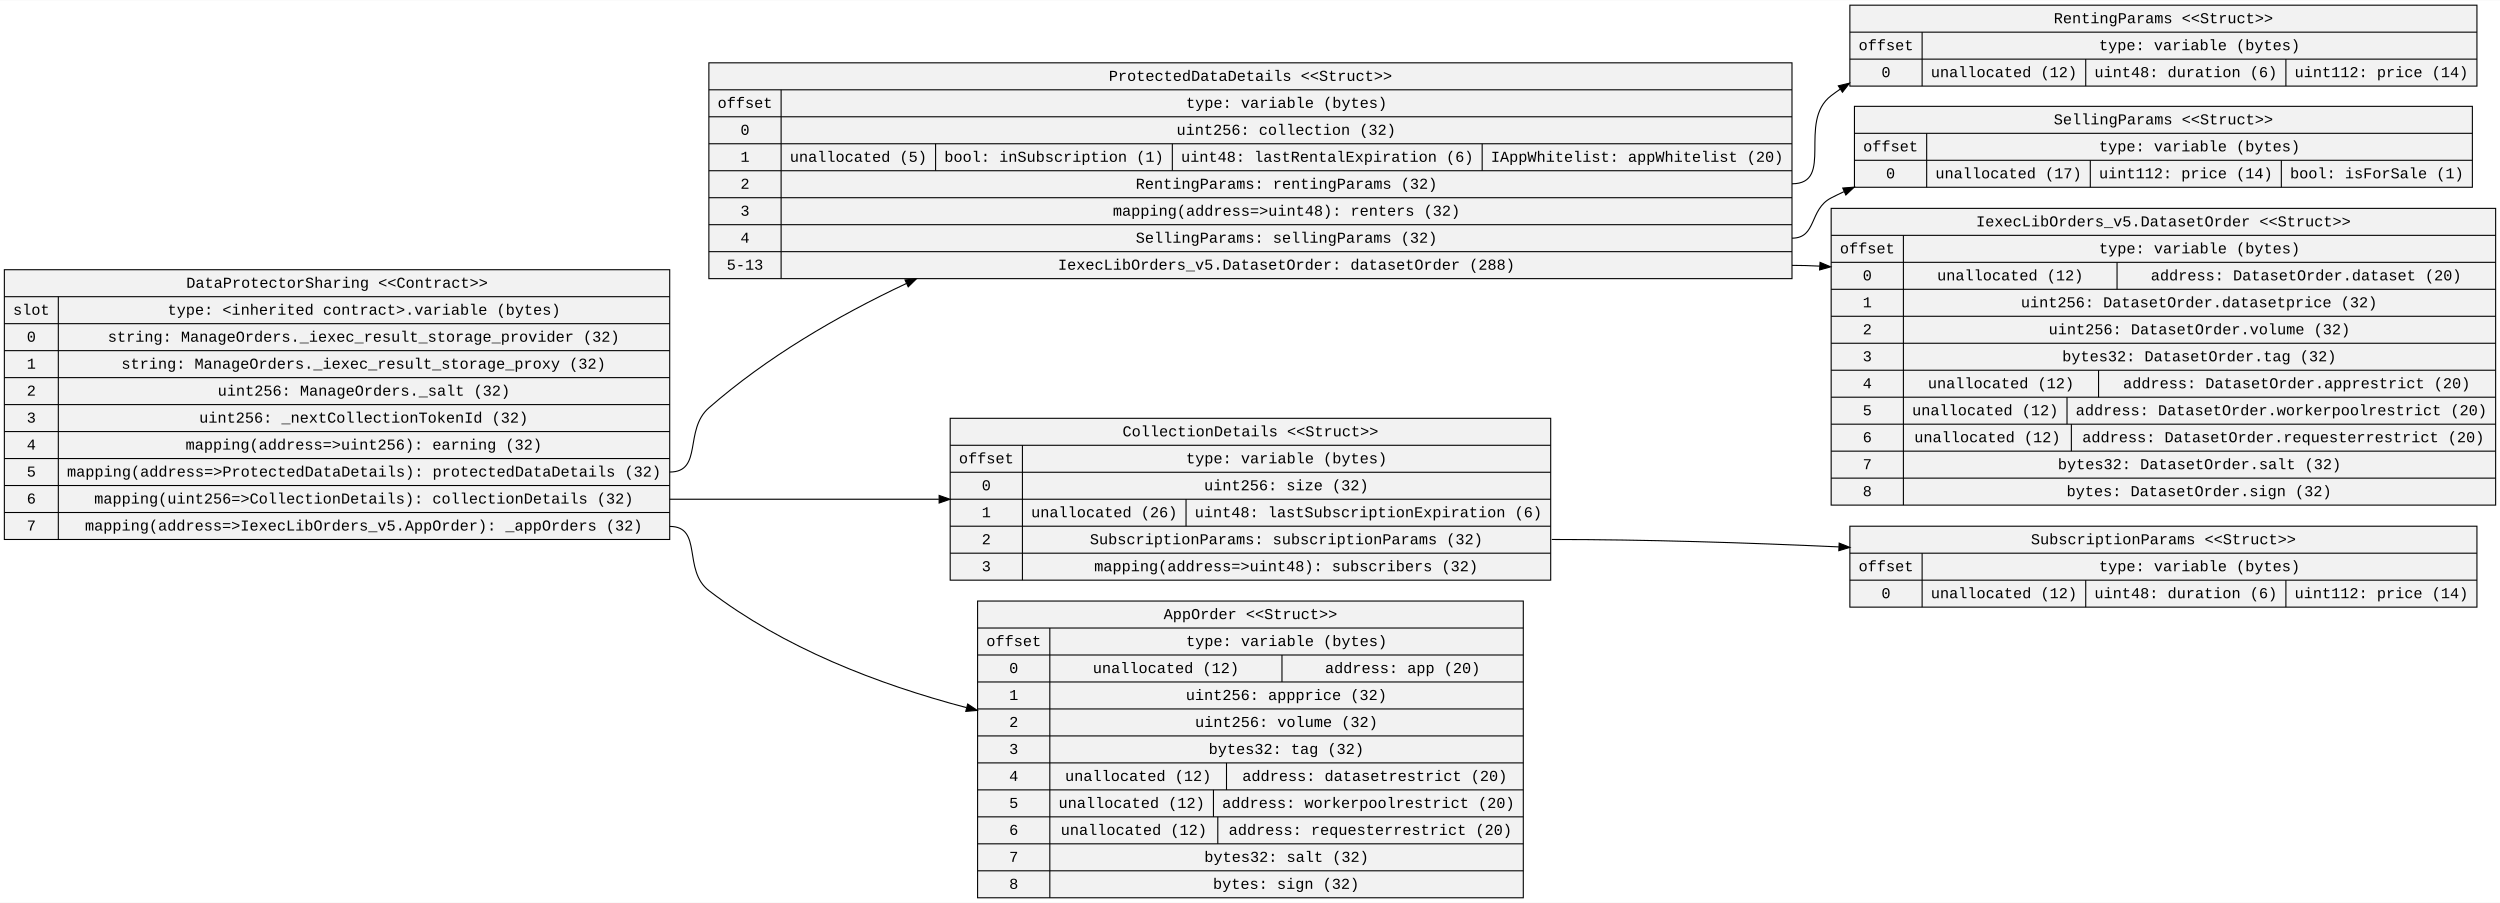
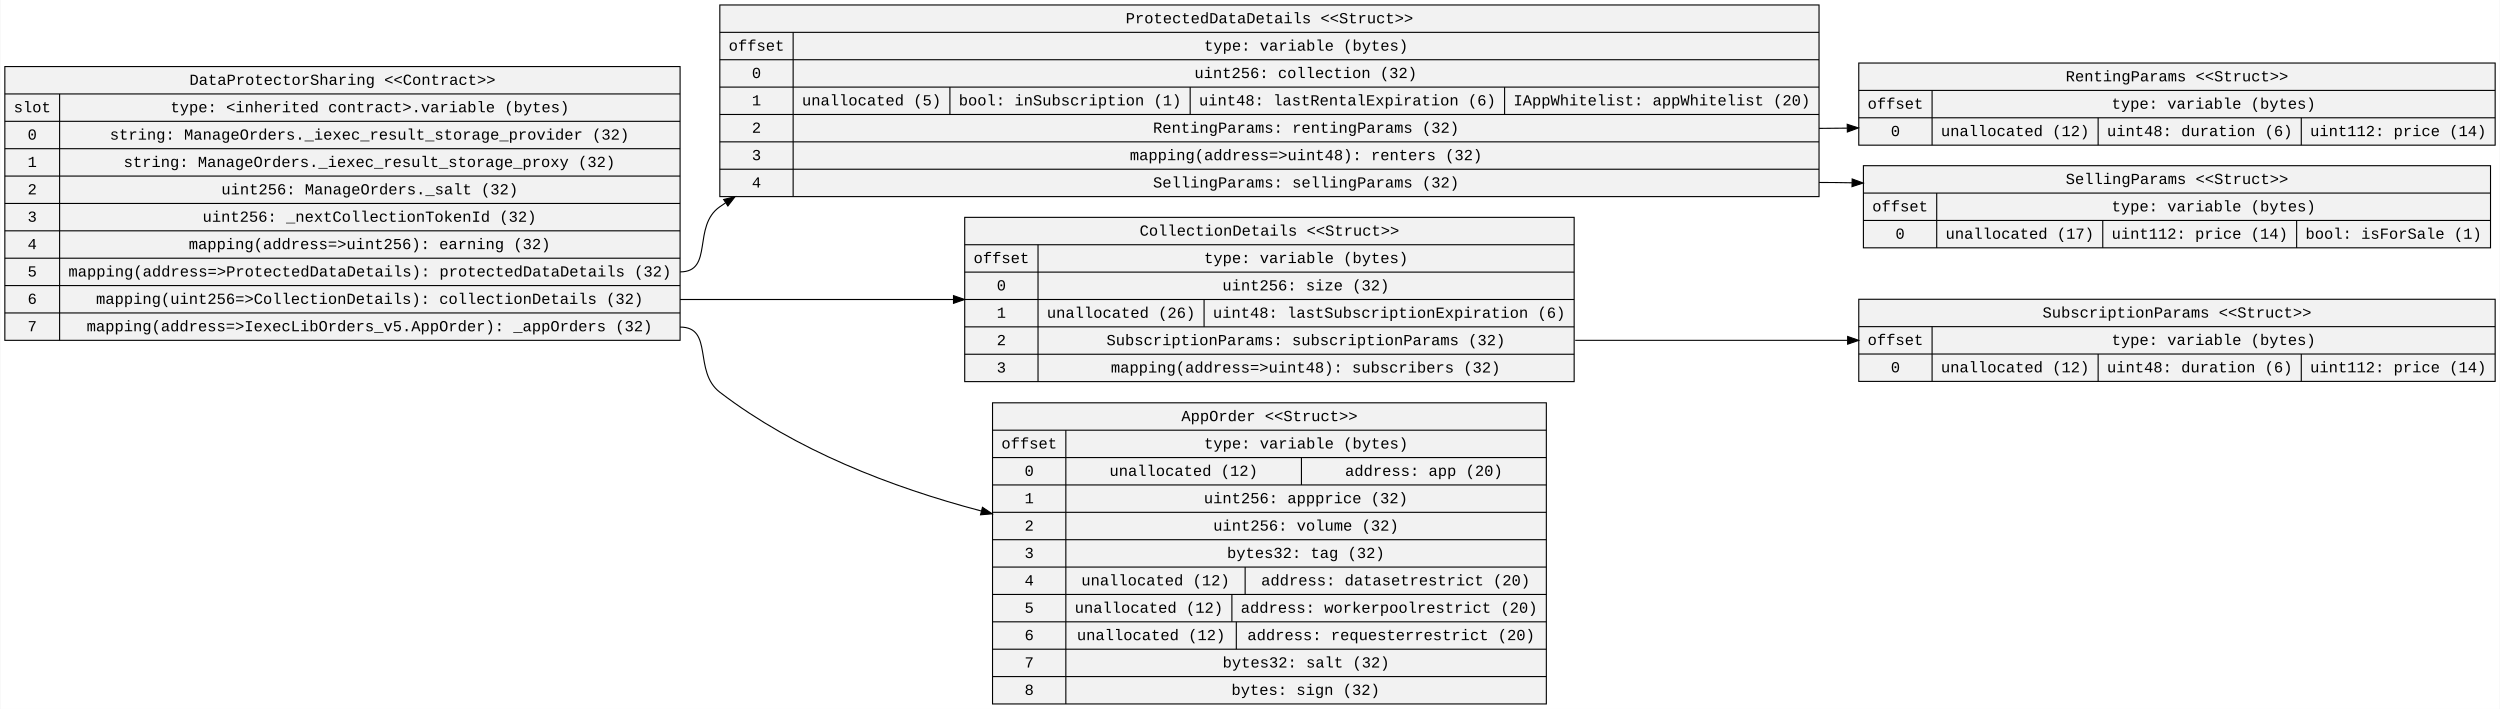
- <svg xmlns="http://www.w3.org/2000/svg" width="2298pt" height="830pt" viewBox="0.00 0.00 2298.33 829.60">
-   <g id="graph0" class="graph" transform="scale(1 1) rotate(0) translate(4 825.6)">
-     <polygon fill="white" stroke="transparent" points="-4,4 -4,-825.6 2294.33,-825.6 2294.33,4 -4,4" />
+ <svg xmlns="http://www.w3.org/2000/svg" width="2264pt" height="642pt" viewBox="0.00 0.00 2263.93 642.20">
+   <g id="graph0" class="graph" transform="scale(1 1) rotate(0) translate(4 638.2)">
+     <polygon fill="white" stroke="transparent" points="-4,4 -4,-638.2 2259.93,-638.2 2259.93,4 -4,4" />
    <g id="node1" class="node">
      <polygon fill="#f2f2f2" stroke="black" points="0,-329.9 0,-577.9 611.69,-577.9 611.69,-329.9 0,-329.9" />
      <text text-anchor="middle" x="305.85" y="-561.3" font-family="Courier New" font-size="14.00">DataProtectorSharing &lt;&lt;Contract&gt;&gt;</text>
      <polyline fill="none" stroke="black" points="0,-553.1 611.69,-553.1 " />
      <text text-anchor="middle" x="24.8" y="-536.5" font-family="Courier New" font-size="14.00">slot</text>
      <polyline fill="none" stroke="black" points="0,-528.3 49.61,-528.3 " />
      <text text-anchor="middle" x="24.8" y="-511.7" font-family="Courier New" font-size="14.00">0</text>
      <polyline fill="none" stroke="black" points="0,-503.5 49.61,-503.5 " />
      <text text-anchor="middle" x="24.8" y="-486.9" font-family="Courier New" font-size="14.00">1</text>
      <polyline fill="none" stroke="black" points="0,-478.7 49.61,-478.7 " />
      <text text-anchor="middle" x="24.8" y="-462.1" font-family="Courier New" font-size="14.00">2</text>
      <polyline fill="none" stroke="black" points="0,-453.9 49.61,-453.9 " />
      <text text-anchor="middle" x="24.8" y="-437.3" font-family="Courier New" font-size="14.00">3</text>
      <polyline fill="none" stroke="black" points="0,-429.1 49.61,-429.1 " />
      <text text-anchor="middle" x="24.8" y="-412.5" font-family="Courier New" font-size="14.00">4</text>
      <polyline fill="none" stroke="black" points="0,-404.3 49.61,-404.3 " />
      <text text-anchor="middle" x="24.8" y="-387.7" font-family="Courier New" font-size="14.00">5</text>
      <polyline fill="none" stroke="black" points="0,-379.5 49.61,-379.5 " />
      <text text-anchor="middle" x="24.8" y="-362.9" font-family="Courier New" font-size="14.00">6</text>
      <polyline fill="none" stroke="black" points="0,-354.7 49.61,-354.7 " />
      <text text-anchor="middle" x="24.8" y="-338.1" font-family="Courier New" font-size="14.00">7</text>
      <polyline fill="none" stroke="black" points="49.61,-329.9 49.61,-553.1 " />
      <text text-anchor="middle" x="330.65" y="-536.5" font-family="Courier New" font-size="14.00">type: &lt;inherited contract&gt;.variable (bytes)</text>
      <polyline fill="none" stroke="black" points="49.61,-528.3 611.69,-528.3 " />
      <text text-anchor="middle" x="330.34" y="-511.7" font-family="Courier New" font-size="14.00">string: ManageOrders._iexec_result_storage_provider (32)</text>
      <polyline fill="none" stroke="black" points="49.61,-503.5 611.69,-503.5 " />
      <text text-anchor="middle" x="330.24" y="-486.9" font-family="Courier New" font-size="14.00">string: ManageOrders._iexec_result_storage_proxy (32)</text>
      <polyline fill="none" stroke="black" points="49.61,-478.7 611.69,-478.7 " />
      <text text-anchor="middle" x="330.53" y="-462.1" font-family="Courier New" font-size="14.00">uint256: ManageOrders._salt (32)</text>
      <polyline fill="none" stroke="black" points="49.61,-453.9 611.69,-453.9 " />
      <text text-anchor="middle" x="330.33" y="-437.3" font-family="Courier New" font-size="14.00">uint256: _nextCollectionTokenId (32)</text>
      <polyline fill="none" stroke="black" points="49.61,-429.1 611.69,-429.1 " />
      <text text-anchor="middle" x="330.43" y="-412.5" font-family="Courier New" font-size="14.00">mapping(address=&gt;uint256): earning (32)</text>
      <polyline fill="none" stroke="black" points="49.61,-404.3 611.69,-404.3 " />
      <text text-anchor="middle" x="330.65" y="-387.7" font-family="Courier New" font-size="14.00">mapping(address=&gt;ProtectedDataDetails): protectedDataDetails (32)</text>
      <polyline fill="none" stroke="black" points="49.61,-379.5 611.69,-379.5 " />
      <text text-anchor="middle" x="330.45" y="-362.9" font-family="Courier New" font-size="14.00">mapping(uint256=&gt;CollectionDetails): collectionDetails (32)</text>
      <polyline fill="none" stroke="black" points="49.61,-354.7 611.69,-354.7 " />
      <text text-anchor="middle" x="330.35" y="-338.1" font-family="Courier New" font-size="14.00">mapping(address=&gt;IexecLibOrders_v5.AppOrder): _appOrders (32)</text>
    </g>
-     <g id="node5" class="node">
-       <polygon fill="#f2f2f2" stroke="black" points="647.69,-569.7 647.69,-768.1 1643.44,-768.1 1643.44,-569.7 647.69,-569.7" />
-       <text text-anchor="middle" x="1145.57" y="-751.5" font-family="Courier New" font-size="14.00">ProtectedDataDetails &lt;&lt;Struct&gt;&gt;</text>
-       <polyline fill="none" stroke="black" points="647.69,-743.3 1643.44,-743.3 " />
-       <text text-anchor="middle" x="680.9" y="-726.7" font-family="Courier New" font-size="14.00">offset</text>
-       <polyline fill="none" stroke="black" points="647.69,-718.5 714.1,-718.5 " />
-       <text text-anchor="middle" x="680.9" y="-701.9" font-family="Courier New" font-size="14.00">0</text>
-       <polyline fill="none" stroke="black" points="647.69,-693.7 714.1,-693.7 " />
-       <text text-anchor="middle" x="680.9" y="-677.1" font-family="Courier New" font-size="14.00">1</text>
-       <polyline fill="none" stroke="black" points="647.69,-668.9 714.1,-668.9 " />
-       <text text-anchor="middle" x="680.9" y="-652.3" font-family="Courier New" font-size="14.00">2</text>
-       <polyline fill="none" stroke="black" points="647.69,-644.1 714.1,-644.1 " />
-       <text text-anchor="middle" x="680.9" y="-627.5" font-family="Courier New" font-size="14.00">3</text>
-       <polyline fill="none" stroke="black" points="647.69,-619.3 714.1,-619.3 " />
-       <text text-anchor="middle" x="680.9" y="-602.7" font-family="Courier New" font-size="14.00">4</text>
-       <polyline fill="none" stroke="black" points="647.69,-594.5 714.1,-594.5 " />
-       <text text-anchor="middle" x="680.9" y="-577.9" font-family="Courier New" font-size="14.00">5-13</text>
-       <polyline fill="none" stroke="black" points="714.1,-569.7 714.1,-743.3 " />
-       <text text-anchor="middle" x="1178.77" y="-726.7" font-family="Courier New" font-size="14.00">type: variable (bytes)</text>
-       <polyline fill="none" stroke="black" points="714.1,-718.5 1643.44,-718.5 " />
-       <text text-anchor="middle" x="1178.42" y="-701.9" font-family="Courier New" font-size="14.00">uint256: collection (32)</text>
-       <polyline fill="none" stroke="black" points="714.1,-693.7 1643.44,-693.7 " />
-       <text text-anchor="middle" x="785.11" y="-677.1" font-family="Courier New" font-size="14.00">unallocated (5)</text>
-       <polyline fill="none" stroke="black" points="856.12,-668.9 856.12,-693.7 " />
-       <text text-anchor="middle" x="964.94" y="-677.1" font-family="Courier New" font-size="14.00">bool: inSubscription (1)</text>
-       <polyline fill="none" stroke="black" points="1073.76,-668.9 1073.76,-693.7 " />
-       <text text-anchor="middle" x="1216.18" y="-677.1" font-family="Courier New" font-size="14.00">uint48: lastRentalExpiration (6)</text>
-       <polyline fill="none" stroke="black" points="1358.6,-668.9 1358.6,-693.7 " />
-       <text text-anchor="middle" x="1501.02" y="-677.1" font-family="Courier New" font-size="14.00">IAppWhitelist: appWhitelist (20)</text>
-       <polyline fill="none" stroke="black" points="714.1,-668.9 1643.44,-668.9 " />
-       <text text-anchor="middle" x="1178.73" y="-652.3" font-family="Courier New" font-size="14.00">RentingParams: rentingParams (32)</text>
-       <polyline fill="none" stroke="black" points="714.1,-644.1 1643.44,-644.1 " />
-       <text text-anchor="middle" x="1178.73" y="-627.5" font-family="Courier New" font-size="14.00">mapping(address=&gt;uint48): renters (32)</text>
-       <polyline fill="none" stroke="black" points="714.1,-619.3 1643.44,-619.3 " />
-       <text text-anchor="middle" x="1178.73" y="-602.7" font-family="Courier New" font-size="14.00">SellingParams: sellingParams (32)</text>
-       <polyline fill="none" stroke="black" points="714.1,-594.5 1643.44,-594.5 " />
-       <text text-anchor="middle" x="1178.64" y="-577.9" font-family="Courier New" font-size="14.00">IexecLibOrders_v5.DatasetOrder: datasetOrder (288)</text>
+     <g id="node4" class="node">
+       <polygon fill="#f2f2f2" stroke="black" points="647.69,-460.1 647.69,-633.7 1643.44,-633.7 1643.44,-460.1 647.69,-460.1" />
+       <text text-anchor="middle" x="1145.57" y="-617.1" font-family="Courier New" font-size="14.00">ProtectedDataDetails &lt;&lt;Struct&gt;&gt;</text>
+       <polyline fill="none" stroke="black" points="647.69,-608.9 1643.44,-608.9 " />
+       <text text-anchor="middle" x="680.9" y="-592.3" font-family="Courier New" font-size="14.00">offset</text>
+       <polyline fill="none" stroke="black" points="647.69,-584.1 714.1,-584.1 " />
+       <text text-anchor="middle" x="680.9" y="-567.5" font-family="Courier New" font-size="14.00">0</text>
+       <polyline fill="none" stroke="black" points="647.69,-559.3 714.1,-559.3 " />
+       <text text-anchor="middle" x="680.9" y="-542.7" font-family="Courier New" font-size="14.00">1</text>
+       <polyline fill="none" stroke="black" points="647.69,-534.5 714.1,-534.5 " />
+       <text text-anchor="middle" x="680.9" y="-517.9" font-family="Courier New" font-size="14.00">2</text>
+       <polyline fill="none" stroke="black" points="647.69,-509.7 714.1,-509.7 " />
+       <text text-anchor="middle" x="680.9" y="-493.1" font-family="Courier New" font-size="14.00">3</text>
+       <polyline fill="none" stroke="black" points="647.69,-484.9 714.1,-484.9 " />
+       <text text-anchor="middle" x="680.9" y="-468.3" font-family="Courier New" font-size="14.00">4</text>
+       <polyline fill="none" stroke="black" points="714.1,-460.1 714.1,-608.9 " />
+       <text text-anchor="middle" x="1178.77" y="-592.3" font-family="Courier New" font-size="14.00">type: variable (bytes)</text>
+       <polyline fill="none" stroke="black" points="714.1,-584.1 1643.44,-584.1 " />
+       <text text-anchor="middle" x="1178.42" y="-567.5" font-family="Courier New" font-size="14.00">uint256: collection (32)</text>
+       <polyline fill="none" stroke="black" points="714.1,-559.3 1643.44,-559.3 " />
+       <text text-anchor="middle" x="785.11" y="-542.7" font-family="Courier New" font-size="14.00">unallocated (5)</text>
+       <polyline fill="none" stroke="black" points="856.12,-534.5 856.12,-559.3 " />
+       <text text-anchor="middle" x="964.94" y="-542.7" font-family="Courier New" font-size="14.00">bool: inSubscription (1)</text>
+       <polyline fill="none" stroke="black" points="1073.76,-534.5 1073.76,-559.3 " />
+       <text text-anchor="middle" x="1216.18" y="-542.7" font-family="Courier New" font-size="14.00">uint48: lastRentalExpiration (6)</text>
+       <polyline fill="none" stroke="black" points="1358.6,-534.5 1358.6,-559.3 " />
+       <text text-anchor="middle" x="1501.02" y="-542.7" font-family="Courier New" font-size="14.00">IAppWhitelist: appWhitelist (20)</text>
+       <polyline fill="none" stroke="black" points="714.1,-534.5 1643.44,-534.5 " />
+       <text text-anchor="middle" x="1178.73" y="-517.9" font-family="Courier New" font-size="14.00">RentingParams: rentingParams (32)</text>
+       <polyline fill="none" stroke="black" points="714.1,-509.7 1643.44,-509.7 " />
+       <text text-anchor="middle" x="1178.73" y="-493.1" font-family="Courier New" font-size="14.00">mapping(address=&gt;uint48): renters (32)</text>
+       <polyline fill="none" stroke="black" points="714.1,-484.9 1643.44,-484.9 " />
+       <text text-anchor="middle" x="1178.73" y="-468.3" font-family="Courier New" font-size="14.00">SellingParams: sellingParams (32)</text>
    </g>
    <g id="edge1" class="edge">
-       <path fill="none" stroke="black" d="M611.69,-391.9C642.41,-391.9 624.56,-430.69 647.69,-450.9 700.62,-497.15 764.91,-534.96 829.43,-565.32" />
-       <polygon fill="black" stroke="black" points="827.99,-568.51 838.54,-569.56 830.95,-562.16 827.99,-568.51" />
-     </g>
-     <g id="node7" class="node">
+       <path fill="none" stroke="black" d="M611.69,-391.9C642.41,-391.9 622.46,-433.38 647.69,-450.9 649.39,-452.07 651.09,-453.24 652.8,-454.38" />
+       <polygon fill="black" stroke="black" points="651.16,-457.49 661.45,-460.01 654.98,-451.62 651.16,-457.49" />
+     </g>
+     <g id="node6" class="node">
      <polygon fill="#f2f2f2" stroke="black" points="869.53,-292.5 869.53,-441.3 1421.61,-441.3 1421.61,-292.5 869.53,-292.5" />
      <text text-anchor="middle" x="1145.57" y="-424.7" font-family="Courier New" font-size="14.00">CollectionDetails &lt;&lt;Struct&gt;&gt;</text>
      <polyline fill="none" stroke="black" points="869.53,-416.5 1421.61,-416.5 " />
      <text text-anchor="middle" x="902.73" y="-399.9" font-family="Courier New" font-size="14.00">offset</text>
      <polyline fill="none" stroke="black" points="869.53,-391.7 935.94,-391.7 " />
      <text text-anchor="middle" x="902.73" y="-375.1" font-family="Courier New" font-size="14.00">0</text>
      <polyline fill="none" stroke="black" points="869.53,-366.9 935.94,-366.9 " />
      <text text-anchor="middle" x="902.73" y="-350.3" font-family="Courier New" font-size="14.00">1</text>
      <polyline fill="none" stroke="black" points="869.53,-342.1 935.94,-342.1 " />
      <text text-anchor="middle" x="902.73" y="-325.5" font-family="Courier New" font-size="14.00">2</text>
      <polyline fill="none" stroke="black" points="869.53,-317.3 935.94,-317.3 " />
      <text text-anchor="middle" x="902.73" y="-300.7" font-family="Courier New" font-size="14.00">3</text>
      <polyline fill="none" stroke="black" points="935.94,-292.5 935.94,-416.5 " />
      <text text-anchor="middle" x="1178.77" y="-399.9" font-family="Courier New" font-size="14.00">type: variable (bytes)</text>
      <polyline fill="none" stroke="black" points="935.94,-391.7 1421.61,-391.7 " />
      <text text-anchor="middle" x="1178.55" y="-375.1" font-family="Courier New" font-size="14.00">uint256: size (32)</text>
      <polyline fill="none" stroke="black" points="935.94,-366.9 1421.61,-366.9 " />
      <text text-anchor="middle" x="1011.15" y="-350.3" font-family="Courier New" font-size="14.00">unallocated (26)</text>
      <polyline fill="none" stroke="black" points="1086.36,-342.1 1086.36,-366.9 " />
      <text text-anchor="middle" x="1253.98" y="-350.3" font-family="Courier New" font-size="14.00">uint48: lastSubscriptionExpiration (6)</text>
      <polyline fill="none" stroke="black" points="935.94,-342.1 1421.61,-342.1 " />
      <text text-anchor="middle" x="1178.57" y="-325.5" font-family="Courier New" font-size="14.00">SubscriptionParams: subscriptionParams (32)</text>
      <polyline fill="none" stroke="black" points="935.94,-317.3 1421.61,-317.3 " />
      <text text-anchor="middle" x="1178.36" y="-300.7" font-family="Courier New" font-size="14.00">mapping(address=&gt;uint48): subscribers (32)</text>
    </g>
    <g id="edge2" class="edge">
      <path fill="none" stroke="black" d="M611.69,-366.9C691.98,-366.9 779.08,-366.9 859.14,-366.9" />
      <polygon fill="black" stroke="black" points="859.37,-370.4 869.37,-366.9 859.37,-363.4 859.37,-370.4" />
    </g>
-     <g id="node8" class="node">
+     <g id="node7" class="node">
      <polygon fill="#f2f2f2" stroke="black" points="894.73,-0.5 894.73,-273.3 1396.41,-273.3 1396.41,-0.5 894.73,-0.5" />
      <text text-anchor="middle" x="1145.57" y="-256.7" font-family="Courier New" font-size="14.00">AppOrder &lt;&lt;Struct&gt;&gt;</text>
      <polyline fill="none" stroke="black" points="894.73,-248.5 1396.41,-248.5 " />
      <text text-anchor="middle" x="927.94" y="-231.9" font-family="Courier New" font-size="14.00">offset</text>
      <polyline fill="none" stroke="black" points="894.73,-223.7 961.14,-223.7 " />
      <text text-anchor="middle" x="927.94" y="-207.1" font-family="Courier New" font-size="14.00">0</text>
      <polyline fill="none" stroke="black" points="894.73,-198.9 961.14,-198.9 " />
      <text text-anchor="middle" x="927.94" y="-182.3" font-family="Courier New" font-size="14.00">1</text>
      <polyline fill="none" stroke="black" points="894.73,-174.1 961.14,-174.1 " />
      <text text-anchor="middle" x="927.94" y="-157.5" font-family="Courier New" font-size="14.00">2</text>
      <polyline fill="none" stroke="black" points="894.73,-149.3 961.14,-149.3 " />
      <text text-anchor="middle" x="927.94" y="-132.7" font-family="Courier New" font-size="14.00">3</text>
      <polyline fill="none" stroke="black" points="894.73,-124.5 961.14,-124.5 " />
      <text text-anchor="middle" x="927.94" y="-107.9" font-family="Courier New" font-size="14.00">4</text>
      <polyline fill="none" stroke="black" points="894.73,-99.7 961.14,-99.7 " />
      <text text-anchor="middle" x="927.94" y="-83.1" font-family="Courier New" font-size="14.00">5</text>
      <polyline fill="none" stroke="black" points="894.73,-74.9 961.14,-74.9 " />
      <text text-anchor="middle" x="927.94" y="-58.3" font-family="Courier New" font-size="14.00">6</text>
      <polyline fill="none" stroke="black" points="894.73,-50.1 961.14,-50.1 " />
      <text text-anchor="middle" x="927.94" y="-33.5" font-family="Courier New" font-size="14.00">7</text>
      <polyline fill="none" stroke="black" points="894.73,-25.3 961.14,-25.3 " />
      <text text-anchor="middle" x="927.94" y="-8.7" font-family="Courier New" font-size="14.00">8</text>
      <polyline fill="none" stroke="black" points="961.14,-0.5 961.14,-248.5 " />
      <text text-anchor="middle" x="1178.77" y="-231.9" font-family="Courier New" font-size="14.00">type: variable (bytes)</text>
      <polyline fill="none" stroke="black" points="961.14,-223.7 1396.41,-223.7 " />
      <text text-anchor="middle" x="1067.85" y="-207.1" font-family="Courier New" font-size="14.00">unallocated (12)</text>
      <polyline fill="none" stroke="black" points="1174.56,-198.9 1174.56,-223.7 " />
      <text text-anchor="middle" x="1285.47" y="-207.1" font-family="Courier New" font-size="14.00">address: app (20)</text>
      <polyline fill="none" stroke="black" points="961.14,-198.9 1396.41,-198.9 " />
      <text text-anchor="middle" x="1178.56" y="-182.3" font-family="Courier New" font-size="14.00">uint256: appprice (32)</text>
      <polyline fill="none" stroke="black" points="961.14,-174.1 1396.41,-174.1 " />
      <text text-anchor="middle" x="1178.65" y="-157.5" font-family="Courier New" font-size="14.00">uint256: volume (32)</text>
      <polyline fill="none" stroke="black" points="961.14,-149.3 1396.41,-149.3 " />
      <text text-anchor="middle" x="1178.55" y="-132.7" font-family="Courier New" font-size="14.00">bytes32: tag (32)</text>
      <polyline fill="none" stroke="black" points="961.14,-124.5 1396.41,-124.5 " />
      <text text-anchor="middle" x="1042.35" y="-107.9" font-family="Courier New" font-size="14.00">unallocated (12)</text>
      <polyline fill="none" stroke="black" points="1123.56,-99.7 1123.56,-124.5 " />
      <text text-anchor="middle" x="1259.88" y="-107.9" font-family="Courier New" font-size="14.00">address: datasetrestrict (20)</text>
      <polyline fill="none" stroke="black" points="961.14,-99.7 1396.41,-99.7 " />
      <text text-anchor="middle" x="1036.35" y="-83.1" font-family="Courier New" font-size="14.00">unallocated (12)</text>
      <polyline fill="none" stroke="black" points="1111.56,-74.9 1111.56,-99.7 " />
      <text text-anchor="middle" x="1253.98" y="-83.1" font-family="Courier New" font-size="14.00">address: workerpoolrestrict (20)</text>
      <polyline fill="none" stroke="black" points="961.14,-74.9 1396.41,-74.9 " />
      <text text-anchor="middle" x="1038.35" y="-58.3" font-family="Courier New" font-size="14.00">unallocated (12)</text>
      <polyline fill="none" stroke="black" points="1115.56,-50.1 1115.56,-74.9 " />
      <text text-anchor="middle" x="1255.78" y="-58.3" font-family="Courier New" font-size="14.00">address: requesterrestrict (20)</text>
      <polyline fill="none" stroke="black" points="961.14,-50.1 1396.41,-50.1 " />
      <text text-anchor="middle" x="1178.75" y="-33.5" font-family="Courier New" font-size="14.00">bytes32: salt (32)</text>
      <polyline fill="none" stroke="black" points="961.14,-25.3 1396.41,-25.3 " />
      <text text-anchor="middle" x="1178.35" y="-8.7" font-family="Courier New" font-size="14.00">bytes: sign (32)</text>
    </g>
    <g id="edge3" class="edge">
      <path fill="none" stroke="black" d="M611.69,-341.9C642.41,-341.9 623.32,-301.6 647.69,-282.9 715.99,-230.51 802.69,-196.89 884.48,-175.32" />
      <polygon fill="black" stroke="black" points="885.62,-178.64 894.43,-172.75 883.87,-171.86 885.62,-178.64" />
    </g>
    <g id="node2" class="node">
-       <polygon fill="#f2f2f2" stroke="black" points="1696.65,-746.7 1696.65,-821.1 2273.13,-821.1 2273.13,-746.7 1696.65,-746.7" />
-       <text text-anchor="middle" x="1984.89" y="-804.5" font-family="Courier New" font-size="14.00">RentingParams &lt;&lt;Struct&gt;&gt;</text>
-       <polyline fill="none" stroke="black" points="1696.65,-796.3 2273.13,-796.3 " />
-       <text text-anchor="middle" x="1729.85" y="-779.7" font-family="Courier New" font-size="14.00">offset</text>
-       <polyline fill="none" stroke="black" points="1696.65,-771.5 1763.06,-771.5 " />
-       <text text-anchor="middle" x="1729.85" y="-754.9" font-family="Courier New" font-size="14.00">0</text>
-       <polyline fill="none" stroke="black" points="1763.06,-746.7 1763.06,-796.3 " />
-       <text text-anchor="middle" x="2018.09" y="-779.7" font-family="Courier New" font-size="14.00">type: variable (bytes)</text>
-       <polyline fill="none" stroke="black" points="1763.06,-771.5 2273.13,-771.5 " />
-       <text text-anchor="middle" x="1838.27" y="-754.9" font-family="Courier New" font-size="14.00">unallocated (12)</text>
-       <polyline fill="none" stroke="black" points="1913.48,-746.7 1913.48,-771.5 " />
-       <text text-anchor="middle" x="2005.49" y="-754.9" font-family="Courier New" font-size="14.00">uint48: duration (6)</text>
-       <polyline fill="none" stroke="black" points="2097.5,-746.7 2097.5,-771.5 " />
-       <text text-anchor="middle" x="2185.32" y="-754.9" font-family="Courier New" font-size="14.00">uint112: price (14)</text>
+       <polygon fill="#f2f2f2" stroke="black" points="1679.44,-506.7 1679.44,-581.1 2255.93,-581.1 2255.93,-506.7 1679.44,-506.7" />
+       <text text-anchor="middle" x="1967.69" y="-564.5" font-family="Courier New" font-size="14.00">RentingParams &lt;&lt;Struct&gt;&gt;</text>
+       <polyline fill="none" stroke="black" points="1679.44,-556.3 2255.93,-556.3 " />
+       <text text-anchor="middle" x="1712.65" y="-539.7" font-family="Courier New" font-size="14.00">offset</text>
+       <polyline fill="none" stroke="black" points="1679.44,-531.5 1745.85,-531.5 " />
+       <text text-anchor="middle" x="1712.65" y="-514.9" font-family="Courier New" font-size="14.00">0</text>
+       <polyline fill="none" stroke="black" points="1745.85,-506.7 1745.85,-556.3 " />
+       <text text-anchor="middle" x="2000.89" y="-539.7" font-family="Courier New" font-size="14.00">type: variable (bytes)</text>
+       <polyline fill="none" stroke="black" points="1745.85,-531.5 2255.93,-531.5 " />
+       <text text-anchor="middle" x="1821.06" y="-514.9" font-family="Courier New" font-size="14.00">unallocated (12)</text>
+       <polyline fill="none" stroke="black" points="1896.27,-506.7 1896.27,-531.5 " />
+       <text text-anchor="middle" x="1988.29" y="-514.9" font-family="Courier New" font-size="14.00">uint48: duration (6)</text>
+       <polyline fill="none" stroke="black" points="2080.3,-506.7 2080.3,-531.5 " />
+       <text text-anchor="middle" x="2168.11" y="-514.9" font-family="Courier New" font-size="14.00">uint112: price (14)</text>
    </g>
    <g id="node3" class="node">
-       <polygon fill="#f2f2f2" stroke="black" points="1700.85,-653.7 1700.85,-728.1 2268.93,-728.1 2268.93,-653.7 1700.85,-653.7" />
-       <text text-anchor="middle" x="1984.89" y="-711.5" font-family="Courier New" font-size="14.00">SellingParams &lt;&lt;Struct&gt;&gt;</text>
-       <polyline fill="none" stroke="black" points="1700.85,-703.3 2268.93,-703.3 " />
-       <text text-anchor="middle" x="1734.05" y="-686.7" font-family="Courier New" font-size="14.00">offset</text>
-       <polyline fill="none" stroke="black" points="1700.85,-678.5 1767.26,-678.5 " />
-       <text text-anchor="middle" x="1734.05" y="-661.9" font-family="Courier New" font-size="14.00">0</text>
-       <polyline fill="none" stroke="black" points="1767.26,-653.7 1767.26,-703.3 " />
-       <text text-anchor="middle" x="2018.09" y="-686.7" font-family="Courier New" font-size="14.00">type: variable (bytes)</text>
-       <polyline fill="none" stroke="black" points="1767.26,-678.5 2268.93,-678.5 " />
-       <text text-anchor="middle" x="1842.47" y="-661.9" font-family="Courier New" font-size="14.00">unallocated (17)</text>
-       <polyline fill="none" stroke="black" points="1917.68,-653.7 1917.68,-678.5 " />
-       <text text-anchor="middle" x="2005.49" y="-661.9" font-family="Courier New" font-size="14.00">uint112: price (14)</text>
-       <polyline fill="none" stroke="black" points="2093.3,-653.7 2093.3,-678.5 " />
-       <text text-anchor="middle" x="2181.12" y="-661.9" font-family="Courier New" font-size="14.00">bool: isForSale (1)</text>
-     </g>
-     <g id="node4" class="node">
-       <polygon fill="#f2f2f2" stroke="black" points="1679.44,-361.5 1679.44,-634.3 2290.33,-634.3 2290.33,-361.5 1679.44,-361.5" />
-       <text text-anchor="middle" x="1984.89" y="-617.7" font-family="Courier New" font-size="14.00">IexecLibOrders_v5.DatasetOrder &lt;&lt;Struct&gt;&gt;</text>
-       <polyline fill="none" stroke="black" points="1679.44,-609.5 2290.33,-609.5 " />
-       <text text-anchor="middle" x="1712.65" y="-592.9" font-family="Courier New" font-size="14.00">offset</text>
-       <polyline fill="none" stroke="black" points="1679.44,-584.7 1745.85,-584.7 " />
-       <text text-anchor="middle" x="1712.65" y="-568.1" font-family="Courier New" font-size="14.00">0</text>
-       <polyline fill="none" stroke="black" points="1679.44,-559.9 1745.85,-559.9 " />
-       <text text-anchor="middle" x="1712.65" y="-543.3" font-family="Courier New" font-size="14.00">1</text>
-       <polyline fill="none" stroke="black" points="1679.44,-535.1 1745.85,-535.1 " />
-       <text text-anchor="middle" x="1712.65" y="-518.5" font-family="Courier New" font-size="14.00">2</text>
-       <polyline fill="none" stroke="black" points="1679.44,-510.3 1745.85,-510.3 " />
-       <text text-anchor="middle" x="1712.65" y="-493.7" font-family="Courier New" font-size="14.00">3</text>
-       <polyline fill="none" stroke="black" points="1679.44,-485.5 1745.85,-485.5 " />
-       <text text-anchor="middle" x="1712.65" y="-468.9" font-family="Courier New" font-size="14.00">4</text>
-       <polyline fill="none" stroke="black" points="1679.44,-460.7 1745.85,-460.7 " />
-       <text text-anchor="middle" x="1712.65" y="-444.1" font-family="Courier New" font-size="14.00">5</text>
-       <polyline fill="none" stroke="black" points="1679.44,-435.9 1745.85,-435.9 " />
-       <text text-anchor="middle" x="1712.65" y="-419.3" font-family="Courier New" font-size="14.00">6</text>
-       <polyline fill="none" stroke="black" points="1679.44,-411.1 1745.85,-411.1 " />
-       <text text-anchor="middle" x="1712.65" y="-394.5" font-family="Courier New" font-size="14.00">7</text>
-       <polyline fill="none" stroke="black" points="1679.44,-386.3 1745.85,-386.3 " />
-       <text text-anchor="middle" x="1712.65" y="-369.7" font-family="Courier New" font-size="14.00">8</text>
-       <polyline fill="none" stroke="black" points="1745.85,-361.5 1745.85,-609.5 " />
-       <text text-anchor="middle" x="2018.09" y="-592.9" font-family="Courier New" font-size="14.00">type: variable (bytes)</text>
-       <polyline fill="none" stroke="black" points="1745.85,-584.7 2290.33,-584.7 " />
-       <text text-anchor="middle" x="1844.06" y="-568.1" font-family="Courier New" font-size="14.00">unallocated (12)</text>
-       <polyline fill="none" stroke="black" points="1942.27,-559.9 1942.27,-584.7 " />
-       <text text-anchor="middle" x="2116.1" y="-568.1" font-family="Courier New" font-size="14.00">address: DatasetOrder.dataset (20)</text>
-       <polyline fill="none" stroke="black" points="1745.85,-559.9 2290.33,-559.9 " />
-       <text text-anchor="middle" x="2017.68" y="-543.3" font-family="Courier New" font-size="14.00">uint256: DatasetOrder.datasetprice (32)</text>
-       <polyline fill="none" stroke="black" points="1745.85,-535.1 2290.33,-535.1 " />
-       <text text-anchor="middle" x="2017.97" y="-518.5" font-family="Courier New" font-size="14.00">uint256: DatasetOrder.volume (32)</text>
-       <polyline fill="none" stroke="black" points="1745.85,-510.3 2290.33,-510.3 " />
-       <text text-anchor="middle" x="2017.87" y="-493.7" font-family="Courier New" font-size="14.00">bytes32: DatasetOrder.tag (32)</text>
-       <polyline fill="none" stroke="black" points="1745.85,-485.5 2290.33,-485.5 " />
-       <text text-anchor="middle" x="1835.56" y="-468.9" font-family="Courier New" font-size="14.00">unallocated (12)</text>
-       <polyline fill="none" stroke="black" points="1925.27,-460.7 1925.27,-485.5 " />
-       <text text-anchor="middle" x="2107.4" y="-468.9" font-family="Courier New" font-size="14.00">address: DatasetOrder.apprestrict (20)</text>
-       <polyline fill="none" stroke="black" points="1745.85,-460.7 2290.33,-460.7 " />
-       <text text-anchor="middle" x="1821.06" y="-444.1" font-family="Courier New" font-size="14.00">unallocated (12)</text>
-       <polyline fill="none" stroke="black" points="1896.27,-435.9 1896.27,-460.7 " />
-       <text text-anchor="middle" x="2093.3" y="-444.1" font-family="Courier New" font-size="14.00">address: DatasetOrder.workerpoolrestrict (20)</text>
-       <polyline fill="none" stroke="black" points="1745.85,-435.9 2290.33,-435.9 " />
-       <text text-anchor="middle" x="1823.06" y="-419.3" font-family="Courier New" font-size="14.00">unallocated (12)</text>
-       <polyline fill="none" stroke="black" points="1900.27,-411.1 1900.27,-435.9 " />
-       <text text-anchor="middle" x="2095.1" y="-419.3" font-family="Courier New" font-size="14.00">address: DatasetOrder.requesterrestrict (20)</text>
-       <polyline fill="none" stroke="black" points="1745.85,-411.1 2290.33,-411.1 " />
-       <text text-anchor="middle" x="2018.07" y="-394.5" font-family="Courier New" font-size="14.00">bytes32: DatasetOrder.salt (32)</text>
-       <polyline fill="none" stroke="black" points="1745.85,-386.3 2290.33,-386.3 " />
-       <text text-anchor="middle" x="2017.67" y="-369.7" font-family="Courier New" font-size="14.00">bytes: DatasetOrder.sign (32)</text>
+       <polygon fill="#f2f2f2" stroke="black" points="1683.64,-413.7 1683.64,-488.1 2251.73,-488.1 2251.73,-413.7 1683.64,-413.7" />
+       <text text-anchor="middle" x="1967.69" y="-471.5" font-family="Courier New" font-size="14.00">SellingParams &lt;&lt;Struct&gt;&gt;</text>
+       <polyline fill="none" stroke="black" points="1683.64,-463.3 2251.73,-463.3 " />
+       <text text-anchor="middle" x="1716.85" y="-446.7" font-family="Courier New" font-size="14.00">offset</text>
+       <polyline fill="none" stroke="black" points="1683.64,-438.5 1750.05,-438.5 " />
+       <text text-anchor="middle" x="1716.85" y="-421.9" font-family="Courier New" font-size="14.00">0</text>
+       <polyline fill="none" stroke="black" points="1750.05,-413.7 1750.05,-463.3 " />
+       <text text-anchor="middle" x="2000.89" y="-446.7" font-family="Courier New" font-size="14.00">type: variable (bytes)</text>
+       <polyline fill="none" stroke="black" points="1750.05,-438.5 2251.73,-438.5 " />
+       <text text-anchor="middle" x="1825.26" y="-421.9" font-family="Courier New" font-size="14.00">unallocated (17)</text>
+       <polyline fill="none" stroke="black" points="1900.47,-413.7 1900.47,-438.5 " />
+       <text text-anchor="middle" x="1988.29" y="-421.9" font-family="Courier New" font-size="14.00">uint112: price (14)</text>
+       <polyline fill="none" stroke="black" points="2076.1,-413.7 2076.1,-438.5 " />
+       <text text-anchor="middle" x="2163.91" y="-421.9" font-family="Courier New" font-size="14.00">bool: isForSale (1)</text>
    </g>
    <g id="edge4" class="edge">
-       <path fill="none" stroke="black" d="M1643.44,-656.9C1682.84,-656.9 1648.11,-714.02 1679.44,-737.9 1682.15,-739.97 1684.92,-741.96 1687.73,-743.88" />
-       <polygon fill="black" stroke="black" points="1686.02,-746.94 1696.32,-749.42 1689.81,-741.06 1686.02,-746.94" />
+       <path fill="none" stroke="black" d="M1643.44,-521.9C1651.83,-521.9 1660.34,-521.97 1668.93,-522.12" />
+       <polygon fill="black" stroke="black" points="1668.97,-525.62 1679.04,-522.31 1669.11,-518.62 1668.97,-525.62" />
    </g>
    <g id="edge5" class="edge">
-       <path fill="none" stroke="black" d="M1643.44,-606.9C1666.39,-606.9 1659.05,-633.38 1679.44,-643.9 1683.32,-645.9 1687.26,-647.82 1691.25,-649.66" />
-       <polygon fill="black" stroke="black" points="1690.1,-652.98 1700.66,-653.82 1692.93,-646.58 1690.1,-652.98" />
+       <path fill="none" stroke="black" d="M1643.44,-472.9C1653.25,-472.9 1663.22,-472.8 1673.29,-472.61" />
+       <polygon fill="black" stroke="black" points="1673.47,-476.1 1683.39,-472.39 1673.31,-469.11 1673.47,-476.1" />
+     </g>
+     <g id="node5" class="node">
+       <polygon fill="#f2f2f2" stroke="black" points="1679.44,-292.7 1679.44,-367.1 2255.93,-367.1 2255.93,-292.7 1679.44,-292.7" />
+       <text text-anchor="middle" x="1967.69" y="-350.5" font-family="Courier New" font-size="14.00">SubscriptionParams &lt;&lt;Struct&gt;&gt;</text>
+       <polyline fill="none" stroke="black" points="1679.44,-342.3 2255.93,-342.3 " />
+       <text text-anchor="middle" x="1712.65" y="-325.7" font-family="Courier New" font-size="14.00">offset</text>
+       <polyline fill="none" stroke="black" points="1679.44,-317.5 1745.85,-317.5 " />
+       <text text-anchor="middle" x="1712.65" y="-300.9" font-family="Courier New" font-size="14.00">0</text>
+       <polyline fill="none" stroke="black" points="1745.85,-292.7 1745.85,-342.3 " />
+       <text text-anchor="middle" x="2000.89" y="-325.7" font-family="Courier New" font-size="14.00">type: variable (bytes)</text>
+       <polyline fill="none" stroke="black" points="1745.85,-317.5 2255.93,-317.5 " />
+       <text text-anchor="middle" x="1821.06" y="-300.9" font-family="Courier New" font-size="14.00">unallocated (12)</text>
+       <polyline fill="none" stroke="black" points="1896.27,-292.7 1896.27,-317.5 " />
+       <text text-anchor="middle" x="1988.29" y="-300.9" font-family="Courier New" font-size="14.00">uint48: duration (6)</text>
+       <polyline fill="none" stroke="black" points="2080.3,-292.7 2080.3,-317.5 " />
+       <text text-anchor="middle" x="2168.11" y="-300.9" font-family="Courier New" font-size="14.00">uint112: price (14)</text>
    </g>
    <g id="edge6" class="edge">
-       <path fill="none" stroke="black" d="M1643.44,-581.9C1651.87,-581.9 1660.37,-581.65 1668.93,-581.19" />
-       <polygon fill="black" stroke="black" points="1669.24,-584.68 1679,-580.55 1668.79,-577.69 1669.24,-584.68" />
-     </g>
-     <g id="node6" class="node">
-       <polygon fill="#f2f2f2" stroke="black" points="1696.65,-267.7 1696.65,-342.1 2273.13,-342.1 2273.13,-267.7 1696.65,-267.7" />
-       <text text-anchor="middle" x="1984.89" y="-325.5" font-family="Courier New" font-size="14.00">SubscriptionParams &lt;&lt;Struct&gt;&gt;</text>
-       <polyline fill="none" stroke="black" points="1696.65,-317.3 2273.13,-317.3 " />
-       <text text-anchor="middle" x="1729.85" y="-300.7" font-family="Courier New" font-size="14.00">offset</text>
-       <polyline fill="none" stroke="black" points="1696.65,-292.5 1763.06,-292.5 " />
-       <text text-anchor="middle" x="1729.85" y="-275.9" font-family="Courier New" font-size="14.00">0</text>
-       <polyline fill="none" stroke="black" points="1763.06,-267.7 1763.06,-317.3 " />
-       <text text-anchor="middle" x="2018.09" y="-300.7" font-family="Courier New" font-size="14.00">type: variable (bytes)</text>
-       <polyline fill="none" stroke="black" points="1763.06,-292.5 2273.13,-292.5 " />
-       <text text-anchor="middle" x="1838.27" y="-275.9" font-family="Courier New" font-size="14.00">unallocated (12)</text>
-       <polyline fill="none" stroke="black" points="1913.48,-267.7 1913.48,-292.5 " />
-       <text text-anchor="middle" x="2005.49" y="-275.9" font-family="Courier New" font-size="14.00">uint48: duration (6)</text>
-       <polyline fill="none" stroke="black" points="2097.5,-267.7 2097.5,-292.5 " />
-       <text text-anchor="middle" x="2185.32" y="-275.9" font-family="Courier New" font-size="14.00">uint112: price (14)</text>
-     </g>
-     <g id="edge7" class="edge">
-       <path fill="none" stroke="black" d="M1422.57,-329.9C1508.31,-329.9 1601.34,-326.95 1686.55,-323.08" />
-       <polygon fill="black" stroke="black" points="1686.81,-326.57 1696.64,-322.62 1686.49,-319.58 1686.81,-326.57" />
+       <path fill="none" stroke="black" d="M1422.57,-329.9C1502.51,-329.9 1589.07,-329.9 1669.12,-329.9" />
+       <polygon fill="black" stroke="black" points="1669.36,-333.4 1679.36,-329.9 1669.36,-326.4 1669.36,-333.4" />
    </g>
  </g>
</svg>
